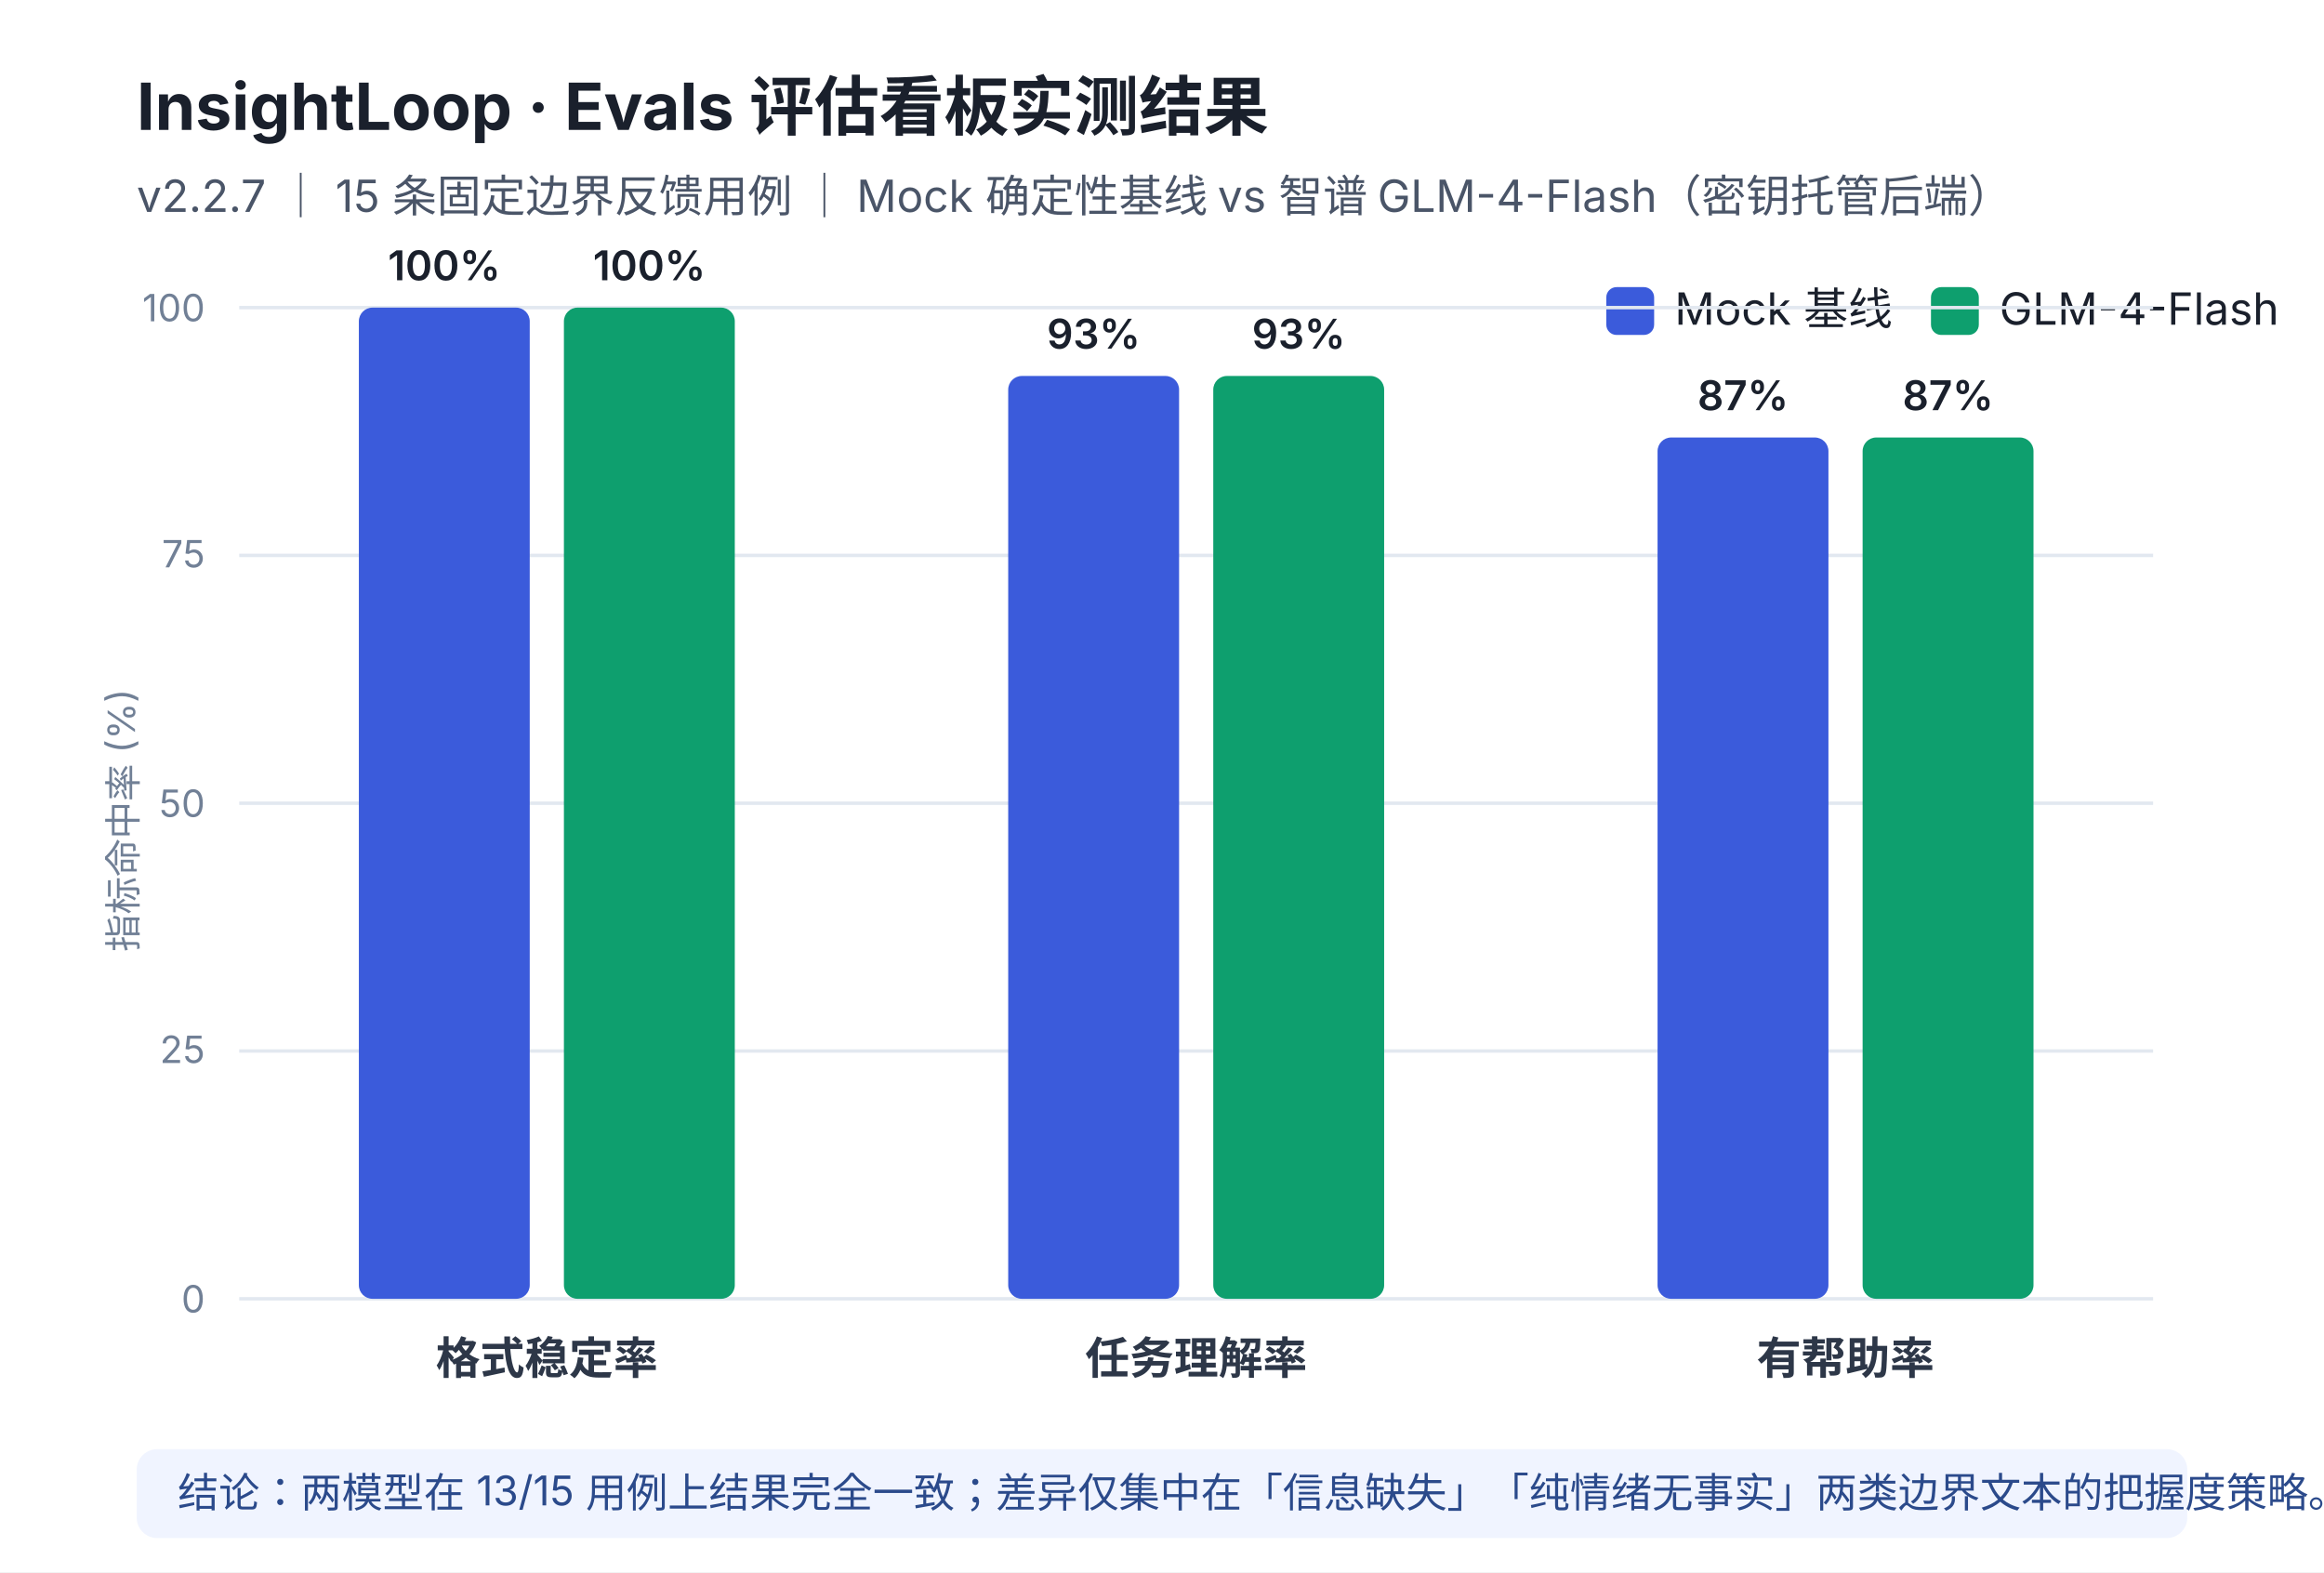
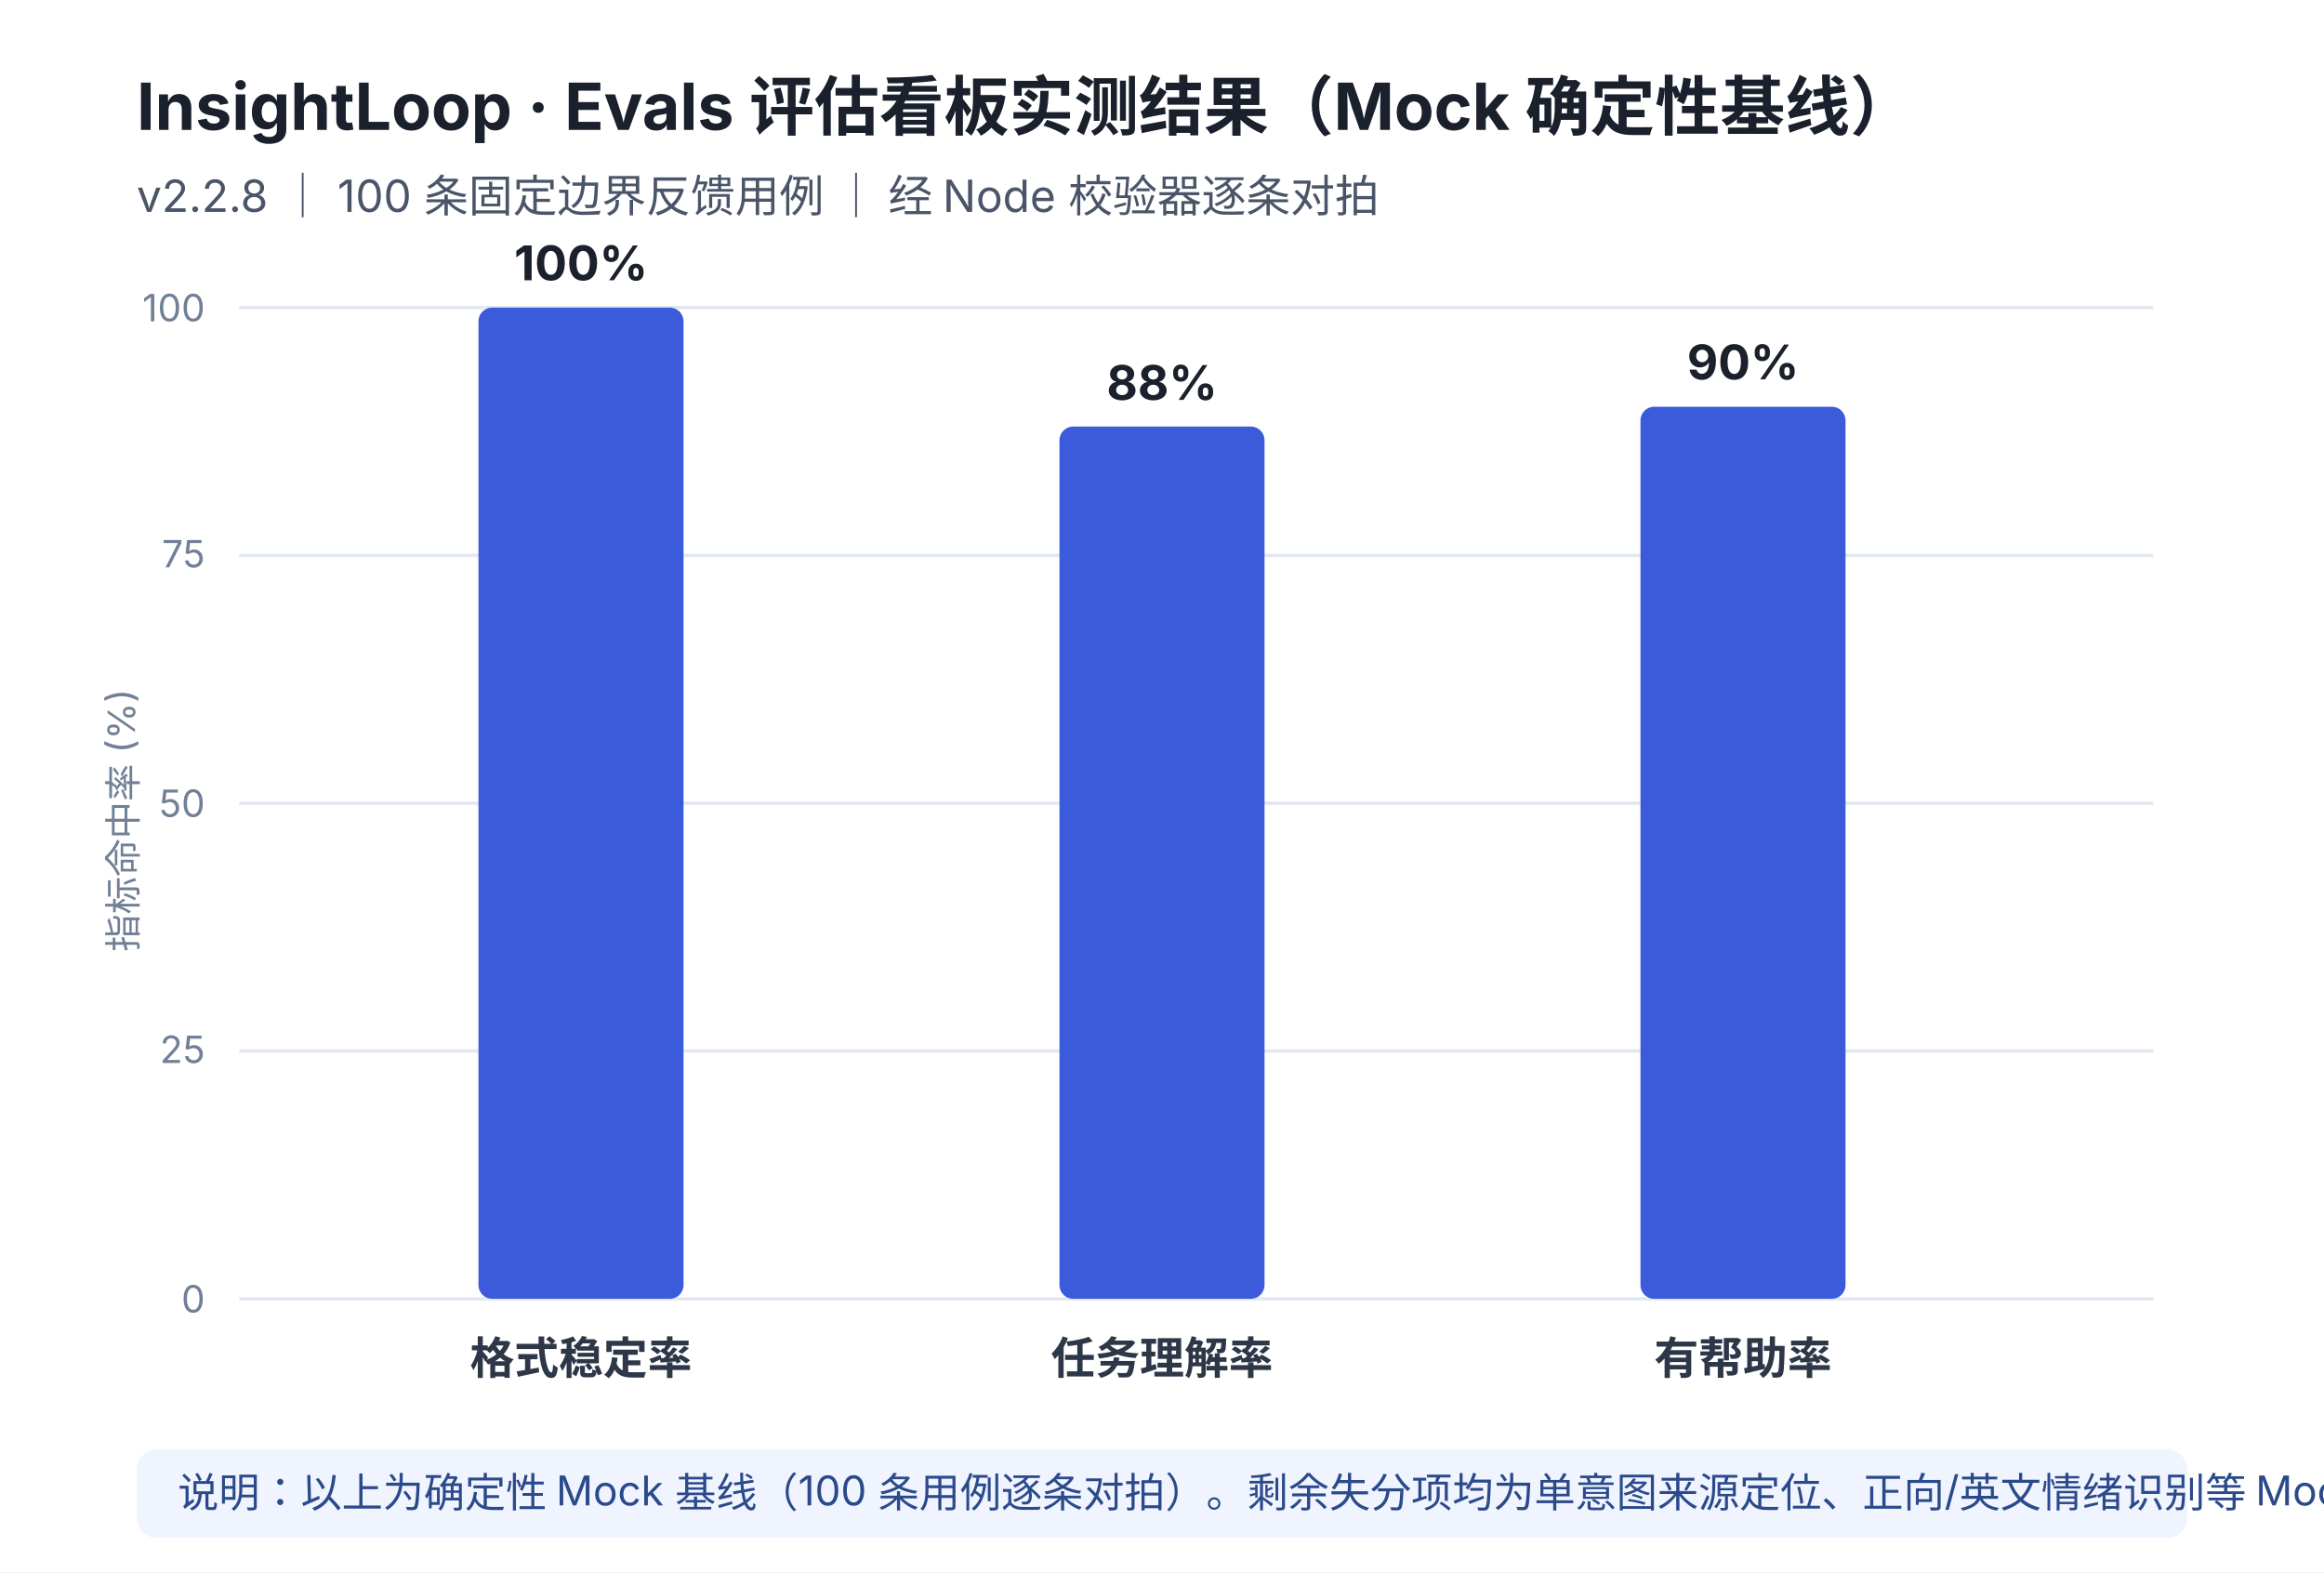
<svg xmlns="http://www.w3.org/2000/svg" width="680" height="460" viewBox="0 0 680 460" font-family="Noto Sans SC, -apple-system, Segoe UI, sans-serif">
  <rect width="680" height="460" fill="#FFFFFF" />
-   <text x="40" y="38" font-size="19" font-weight="700" fill="#1A202C">InsightLoop · Evals 评估看板实测结果</text>
-   <text x="40" y="62" font-size="13" fill="#4A5568">v2.2.7 ｜ 15 条固定边界反馈用例 ｜ Mock 确定性基线 vs 智谱 GLM-4-Flash（密钥托管后端）</text>
-   <rect x="470" y="84" width="14" height="14" rx="3" fill="#3B5BDB" />
-   <text x="490" y="95" font-size="13" fill="#1A202C">Mock 基线</text>
-   <rect x="565" y="84" width="14" height="14" rx="3" fill="#0E9F6E" />
-   <text x="585" y="95" font-size="13" fill="#1A202C">GLM-4-Flash</text>
+   <text x="40" y="38" font-size="19" font-weight="700" fill="#1A202C">InsightLoop · Evals 评估看板实测结果（Mock 确定性基线）</text>
+   <text x="40" y="62" font-size="13" fill="#4A5568">v2.2.8 ｜ 100 条固定边界反馈用例 ｜ 经 Node 校验器逐条对拍</text>
  <g stroke="#E2E8F0" stroke-width="1">
    <line x1="70" y1="380" x2="630" y2="380" />
    <line x1="70" y1="307.5" x2="630" y2="307.5" />
    <line x1="70" y1="235" x2="630" y2="235" />
    <line x1="70" y1="162.5" x2="630" y2="162.5" />
    <line x1="70" y1="90" x2="630" y2="90" />
  </g>
  <g font-size="11" fill="#718096" text-anchor="end">
    <text x="60" y="384">0</text>
    <text x="60" y="311">25</text>
    <text x="60" y="239">50</text>
    <text x="60" y="166">75</text>
    <text x="60" y="94">100</text>
  </g>
  <text x="40" y="240" font-size="11" fill="#718096" text-anchor="middle" transform="rotate(-90 40 240)">指标命中率 (%)</text>
-   <rect x="105" y="90" width="50" height="290" rx="4" fill="#3B5BDB" />
-   <rect x="165" y="90" width="50" height="290" rx="4" fill="#0E9F6E" />
-   <text x="130" y="82" font-size="12" font-weight="600" fill="#1A202C" text-anchor="middle">100%</text>
-   <text x="190" y="82" font-size="12" font-weight="600" fill="#1A202C" text-anchor="middle">100%</text>
-   <rect x="295" y="110" width="50" height="270" rx="4" fill="#3B5BDB" />
-   <rect x="355" y="110" width="50" height="270" rx="4" fill="#0E9F6E" />
-   <text x="320" y="102" font-size="12" font-weight="600" fill="#1A202C" text-anchor="middle">93%</text>
-   <text x="380" y="102" font-size="12" font-weight="600" fill="#1A202C" text-anchor="middle">93%</text>
-   <rect x="485" y="128" width="50" height="252" rx="4" fill="#3B5BDB" />
-   <rect x="545" y="128" width="50" height="252" rx="4" fill="#0E9F6E" />
-   <text x="510" y="120" font-size="12" font-weight="600" fill="#1A202C" text-anchor="middle">87%</text>
-   <text x="570" y="120" font-size="12" font-weight="600" fill="#1A202C" text-anchor="middle">87%</text>
+   <rect x="140" y="90" width="60" height="290" rx="4" fill="#3B5BDB" />
+   <text x="170" y="82" font-size="14" font-weight="700" fill="#1A202C" text-anchor="middle">100%</text>
+   <rect x="310" y="124.8" width="60" height="255.2" rx="4" fill="#3B5BDB" />
+   <text x="340" y="117" font-size="14" font-weight="700" fill="#1A202C" text-anchor="middle">88%</text>
+   <rect x="480" y="119" width="60" height="261" rx="4" fill="#3B5BDB" />
+   <text x="510" y="111" font-size="14" font-weight="700" fill="#1A202C" text-anchor="middle">90%</text>
  <g font-size="13" fill="#2D3748" text-anchor="middle" font-weight="600">
-     <text x="160" y="402">格式稳定率</text>
-     <text x="350" y="402">任务理解率</text>
-     <text x="540" y="402">有帮助率</text>
+     <text x="170" y="402">格式稳定率</text>
+     <text x="340" y="402">任务理解率</text>
+     <text x="510" y="402">有帮助率</text>
  </g>
  <rect x="40" y="424" width="600" height="26" rx="6" fill="#F0F4FF" />
-   <text x="52" y="441" font-size="12" fill="#2B4A8B">结论：两模型在 13/15 用例上结果完全一致；差异仅集中在「信息缺失」「纯情绪无事实」两类边界文本的把握度策略。</text>
+   <text x="52" y="441" font-size="12" fill="#2B4A8B">说明：以上为确定性 Mock 基线（100 条用例逐条对拍）。剩余失分项均为单意图来源定位、正向/英文情绪识别等 Mock 中文基线的已知盲区，接入真实模型后显著收敛；真实模型对比待重跑 Evals 看板确认。</text>
</svg>
